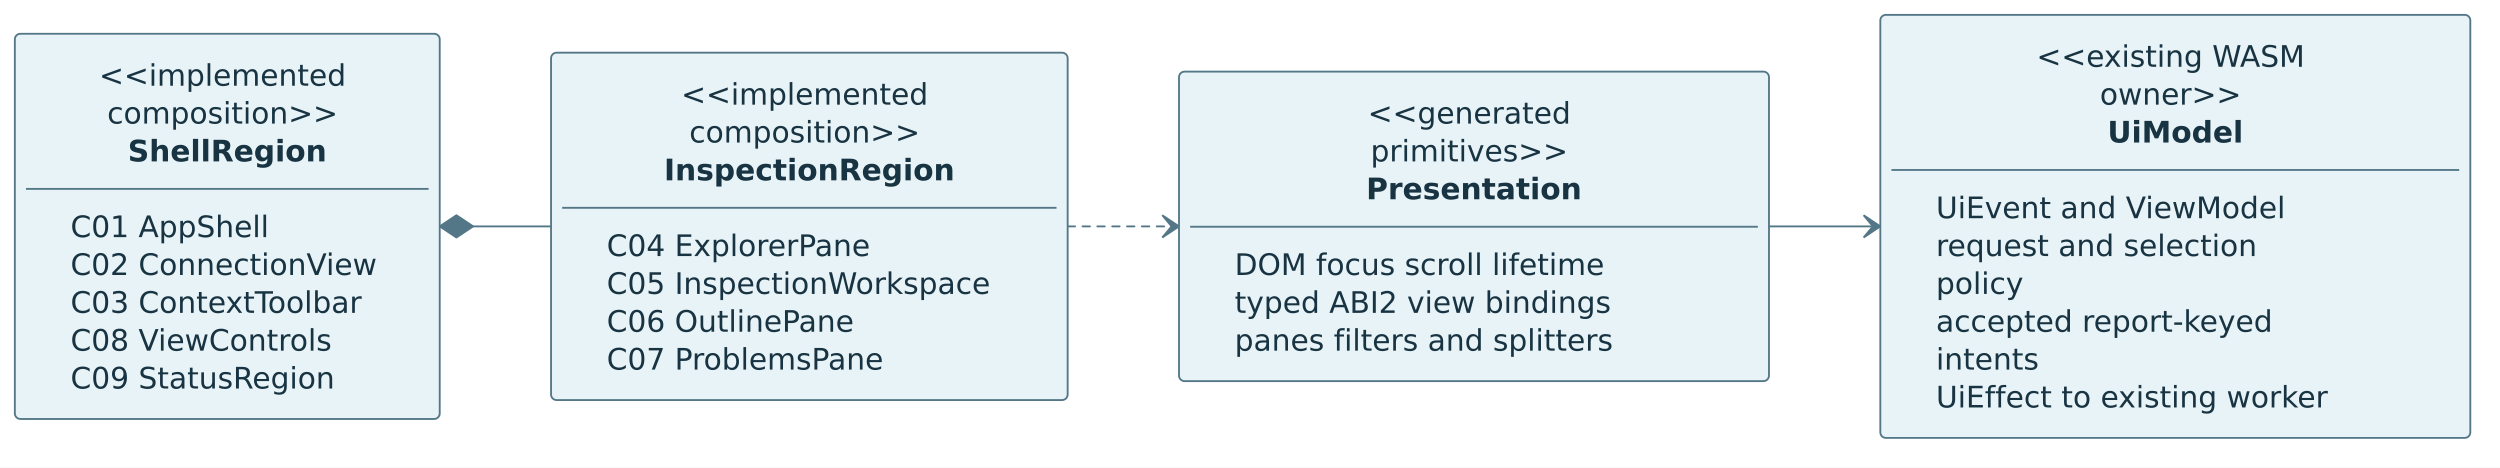
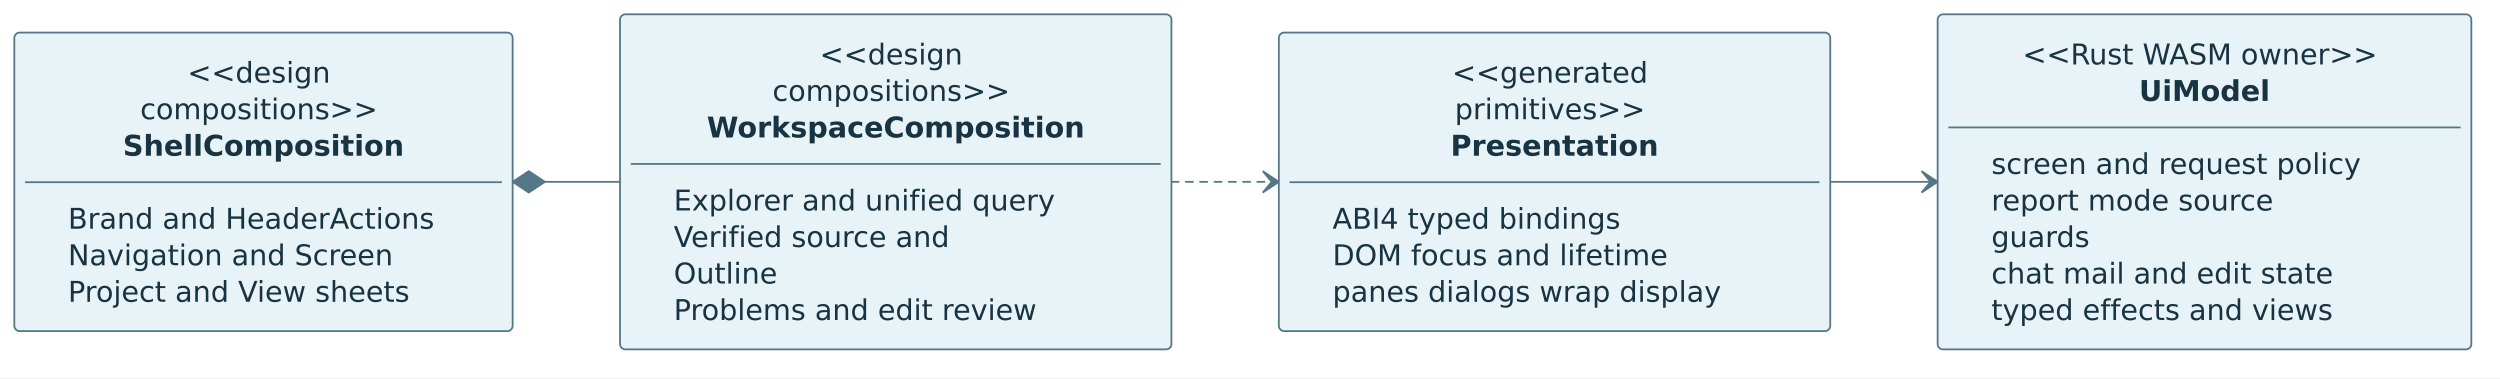
- <svg xmlns="http://www.w3.org/2000/svg" width="1347.338" height="252" viewBox="0 0 1347.338 252">
-   <rect x="0" y="0" width="1347.338" height="252" fill="#ffffff" />
+ <svg xmlns="http://www.w3.org/2000/svg" width="1396.777" height="211.2" viewBox="0 0 1396.777 211.2">
+   <rect x="0" y="0" width="1396.777" height="211.2" fill="#ffffff" />
  <defs>
    <marker id="arrow-0" viewBox="0 0 10 10" refX="5" refY="5" markerUnits="userSpaceOnUse" markerWidth="8" markerHeight="8" orient="auto">
      <path d="M 0 0 L 10 5 L 0 10 z" fill="#537787" stroke="#537787" stroke-width="1" stroke-dasharray="1,0" />
    </marker>
    <marker id="arrow-start-0" viewBox="0 0 10 10" refX="4.5" refY="5" markerUnits="userSpaceOnUse" markerWidth="8" markerHeight="8" orient="auto">
      <path d="M 0 5 L 10 10 L 10 0 z" fill="#537787" stroke="#537787" stroke-width="1" stroke-dasharray="1,0" />
    </marker>
    <marker id="arrow-class-open-0" viewBox="0 0 20 14" refX="1" refY="7" markerUnits="userSpaceOnUse" markerWidth="20" markerHeight="14" orient="auto">
      <path d="M 1 7 L 18 13 V 1 Z" fill="none" stroke="#537787" stroke-width="1" stroke-dasharray="1,0" />
    </marker>
    <marker id="arrow-class-open-start-0" viewBox="0 0 20 14" refX="18" refY="7" markerUnits="userSpaceOnUse" markerWidth="20" markerHeight="14" orient="auto">
      <path d="M 1 7 L 18 13 V 1 Z" fill="none" stroke="#537787" stroke-width="1" stroke-dasharray="1,0" />
    </marker>
    <marker id="arrow-class-dep-0" viewBox="0 0 20 14" refX="13" refY="7" markerUnits="userSpaceOnUse" markerWidth="20" markerHeight="14" orient="auto">
      <path d="M 18 7 L 9 13 L 14 7 L 9 1 Z" fill="#537787" stroke="#537787" stroke-width="1" stroke-dasharray="1,0" />
    </marker>
    <marker id="arrow-class-dep-start-0" viewBox="0 0 20 14" refX="6" refY="7" markerUnits="userSpaceOnUse" markerWidth="20" markerHeight="14" orient="auto">
      <path d="M 5 7 L 9 13 L 1 7 L 9 1 Z" fill="#537787" stroke="#537787" stroke-width="1" stroke-dasharray="1,0" />
    </marker>
  </defs>
-   <path id="edge-0" class="edgePath" data-edge-id="edge-0" d="M 236.980,122.000 L 296.980,122.000" fill="none" stroke="#537787" stroke-width="1" stroke-linecap="round" stroke-linejoin="round" />
-   <g transform="translate(236.98 122.00) rotate(-0.00)">
+   <path id="edge-0" class="edgePath" data-edge-id="edge-0" d="M 286.419,101.600 L 346.419,101.600" fill="none" stroke="#537787" stroke-width="1" stroke-linecap="round" stroke-linejoin="round" />
+   <g transform="translate(286.42 101.60) rotate(0.00)">
    <polygon points="0,0 9,6 18,0 9,-6" fill="#537787" stroke="#537787" stroke-width="1" stroke-linejoin="round" stroke-linecap="round" />
  </g>
-   <path id="edge-1" class="edgePath" data-edge-id="edge-1" d="M 575.399,122.000 L 630.399,122.000" fill="none" stroke="#537787" stroke-width="1" marker-end="url(#arrow-class-dep-0)" stroke-dasharray="4 4" stroke-linecap="round" stroke-linejoin="round" />
-   <path id="edge-2" class="edgePath" data-edge-id="edge-2" d="M 953.368,122.000 L 1008.368,122.000" fill="none" stroke="#537787" stroke-width="1" marker-end="url(#arrow-class-dep-0)" stroke-linecap="round" stroke-linejoin="round" />
-   <rect x="296.98" y="28.40" width="278.42" height="187.20" rx="3" ry="3" fill="#e7f3f6" stroke="#537787" stroke-width="1" stroke-linejoin="round" stroke-linecap="round" />
-   <line x1="302.98" y1="112.00" x2="569.40" y2="112.00" stroke="#537787" stroke-width="1.0" />
-   <text x="436.19" y="56.40" text-anchor="middle" font-family="DejaVu Sans" font-size="16" fill="#183342">
-     <tspan x="436.19" dy="0.00">&lt;&lt;implemented</tspan>
-     <tspan x="436.19" dy="20.40">composition&gt;&gt;</tspan>
-     <tspan x="436.19" dy="20.40" font-weight="600">InspectionRegion</tspan>
+   <path id="edge-1" class="edgePath" data-edge-id="edge-1" d="M 654.501,101.600 L 709.501,101.600" fill="none" stroke="#537787" stroke-width="1" marker-end="url(#arrow-class-dep-0)" stroke-dasharray="4 4" stroke-linecap="round" stroke-linejoin="round" />
+   <path id="edge-2" class="edgePath" data-edge-id="edge-2" d="M 1022.583,101.600 L 1077.583,101.600" fill="none" stroke="#537787" stroke-width="1" marker-end="url(#arrow-class-dep-0)" stroke-linecap="round" stroke-linejoin="round" />
+   <rect x="714.50" y="18.20" width="308.08" height="166.80" rx="3" ry="3" fill="#e7f3f6" stroke="#537787" stroke-width="1" stroke-linejoin="round" stroke-linecap="round" />
+   <line x1="720.50" y1="101.80" x2="1016.58" y2="101.80" stroke="#537787" stroke-width="1.0" />
+   <text x="868.54" y="46.20" text-anchor="middle" font-family="DejaVu Sans" font-size="16" fill="#183342">
+     <tspan x="868.54" dy="0.00">&lt;&lt;generated</tspan>
+     <tspan x="868.54" dy="20.40">primitives&gt;&gt;</tspan>
+     <tspan x="868.54" dy="20.40" font-weight="600">Presentation</tspan>
  </text>
-   <text x="326.98" y="138.00" text-anchor="start" font-family="DejaVu Sans" font-size="16" fill="#183342">
-     <tspan x="326.98" dy="0.00">C04 ExplorerPane</tspan>
-     <tspan x="326.98" dy="20.40">C05 InspectionWorkspace</tspan>
-     <tspan x="326.98" dy="20.40">C06 OutlinePane</tspan>
-     <tspan x="326.98" dy="20.40">C07 ProblemsPane</tspan>
+   <text x="744.50" y="127.80" text-anchor="start" font-family="DejaVu Sans" font-size="16" fill="#183342">
+     <tspan x="744.50" dy="0.00">ABI4 typed bindings</tspan>
+     <tspan x="744.50" dy="20.40">DOM focus and lifetime</tspan>
+     <tspan x="744.50" dy="20.40">panes dialogs wrap display</tspan>
  </text>
-   <rect x="635.40" y="38.60" width="317.97" height="166.80" rx="3" ry="3" fill="#e7f3f6" stroke="#537787" stroke-width="1" stroke-linejoin="round" stroke-linecap="round" />
-   <line x1="641.40" y1="122.20" x2="947.37" y2="122.20" stroke="#537787" stroke-width="1.0" />
-   <text x="794.38" y="66.60" text-anchor="middle" font-family="DejaVu Sans" font-size="16" fill="#183342">
-     <tspan x="794.38" dy="0.00">&lt;&lt;generated</tspan>
-     <tspan x="794.38" dy="20.40">primitives&gt;&gt;</tspan>
-     <tspan x="794.38" dy="20.40" font-weight="600">Presentation</tspan>
-   </text>
-   <text x="665.40" y="148.20" text-anchor="start" font-family="DejaVu Sans" font-size="16" fill="#183342">
-     <tspan x="665.40" dy="0.00">DOM focus scroll lifetime</tspan>
-     <tspan x="665.40" dy="20.40">typed ABI2 view bindings</tspan>
-     <tspan x="665.40" dy="20.40">panes filters and splitters</tspan>
-   </text>
-   <rect x="8.00" y="18.20" width="228.98" height="207.60" rx="3" ry="3" fill="#e7f3f6" stroke="#537787" stroke-width="1" stroke-linejoin="round" stroke-linecap="round" />
-   <line x1="14.00" y1="101.80" x2="230.98" y2="101.80" stroke="#537787" stroke-width="1.0" />
-   <text x="122.49" y="46.20" text-anchor="middle" font-family="DejaVu Sans" font-size="16" fill="#183342">
-     <tspan x="122.49" dy="0.00">&lt;&lt;implemented</tspan>
-     <tspan x="122.49" dy="20.40">composition&gt;&gt;</tspan>
-     <tspan x="122.49" dy="20.40" font-weight="600">ShellRegion</tspan>
+   <rect x="8.00" y="18.20" width="278.42" height="166.80" rx="3" ry="3" fill="#e7f3f6" stroke="#537787" stroke-width="1" stroke-linejoin="round" stroke-linecap="round" />
+   <line x1="14.00" y1="101.80" x2="280.42" y2="101.80" stroke="#537787" stroke-width="1.0" />
+   <text x="147.21" y="46.20" text-anchor="middle" font-family="DejaVu Sans" font-size="16" fill="#183342">
+     <tspan x="147.21" dy="0.00">&lt;&lt;design</tspan>
+     <tspan x="147.21" dy="20.40">compositions&gt;&gt;</tspan>
+     <tspan x="147.21" dy="20.40" font-weight="600">ShellComposition</tspan>
  </text>
  <text x="38.00" y="127.80" text-anchor="start" font-family="DejaVu Sans" font-size="16" fill="#183342">
-     <tspan x="38.00" dy="0.00">C01 AppShell</tspan>
-     <tspan x="38.00" dy="20.40">C02 ConnectionView</tspan>
-     <tspan x="38.00" dy="20.40">C03 ContextToolbar</tspan>
-     <tspan x="38.00" dy="20.40">C08 ViewControls</tspan>
-     <tspan x="38.00" dy="20.40">C09 StatusRegion</tspan>
+     <tspan x="38.00" dy="0.00">Brand and HeaderActions</tspan>
+     <tspan x="38.00" dy="20.40">Navigation and Screen</tspan>
+     <tspan x="38.00" dy="20.40">Project and View sheets</tspan>
  </text>
-   <rect x="1013.37" y="8.00" width="317.97" height="228.00" rx="3" ry="3" fill="#e7f3f6" stroke="#537787" stroke-width="1" stroke-linejoin="round" stroke-linecap="round" />
-   <line x1="1019.37" y1="91.60" x2="1325.34" y2="91.60" stroke="#537787" stroke-width="1.0" />
-   <text x="1172.35" y="36.00" text-anchor="middle" font-family="DejaVu Sans" font-size="16" fill="#183342">
-     <tspan x="1172.35" dy="0.00">&lt;&lt;existing WASM</tspan>
-     <tspan x="1172.35" dy="20.40">owner&gt;&gt;</tspan>
-     <tspan x="1172.35" dy="20.40" font-weight="600">UiModel</tspan>
+   <rect x="1082.58" y="8.00" width="298.19" height="187.20" rx="3" ry="3" fill="#e7f3f6" stroke="#537787" stroke-width="1" stroke-linejoin="round" stroke-linecap="round" />
+   <line x1="1088.58" y1="71.20" x2="1374.78" y2="71.20" stroke="#537787" stroke-width="1.0" />
+   <text x="1231.68" y="36.00" text-anchor="middle" font-family="DejaVu Sans" font-size="16" fill="#183342">
+     <tspan x="1231.68" dy="0.00">&lt;&lt;Rust WASM owner&gt;&gt;</tspan>
+     <tspan x="1231.68" dy="20.40" font-weight="600">UiModel</tspan>
  </text>
-   <text x="1043.37" y="117.60" text-anchor="start" font-family="DejaVu Sans" font-size="16" fill="#183342">
-     <tspan x="1043.37" dy="0.00">UiEvent and ViewModel</tspan>
-     <tspan x="1043.37" dy="20.40">request and selection</tspan>
-     <tspan x="1043.37" dy="20.40">policy</tspan>
-     <tspan x="1043.37" dy="20.40">accepted report-keyed</tspan>
-     <tspan x="1043.37" dy="20.40">intents</tspan>
-     <tspan x="1043.37" dy="20.40">UiEffect to existing worker</tspan>
+   <text x="1112.58" y="97.20" text-anchor="start" font-family="DejaVu Sans" font-size="16" fill="#183342">
+     <tspan x="1112.58" dy="0.00">screen and request policy</tspan>
+     <tspan x="1112.58" dy="20.40">report mode source</tspan>
+     <tspan x="1112.58" dy="20.40">guards</tspan>
+     <tspan x="1112.58" dy="20.40">chat mail and edit state</tspan>
+     <tspan x="1112.58" dy="20.40">typed effects and views</tspan>
+   </text>
+   <rect x="346.42" y="8.00" width="308.08" height="187.20" rx="3" ry="3" fill="#e7f3f6" stroke="#537787" stroke-width="1" stroke-linejoin="round" stroke-linecap="round" />
+   <line x1="352.42" y1="91.60" x2="648.50" y2="91.60" stroke="#537787" stroke-width="1.0" />
+   <text x="500.46" y="36.00" text-anchor="middle" font-family="DejaVu Sans" font-size="16" fill="#183342">
+     <tspan x="500.46" dy="0.00">&lt;&lt;design</tspan>
+     <tspan x="500.46" dy="20.40">compositions&gt;&gt;</tspan>
+     <tspan x="500.46" dy="20.40" font-weight="600">WorkspaceComposition</tspan>
+   </text>
+   <text x="376.42" y="117.60" text-anchor="start" font-family="DejaVu Sans" font-size="16" fill="#183342">
+     <tspan x="376.42" dy="0.00">Explorer and unified query</tspan>
+     <tspan x="376.42" dy="20.40">Verified source and</tspan>
+     <tspan x="376.42" dy="20.40">Outline</tspan>
+     <tspan x="376.42" dy="20.40">Problems and edit review</tspan>
  </text>
</svg>
